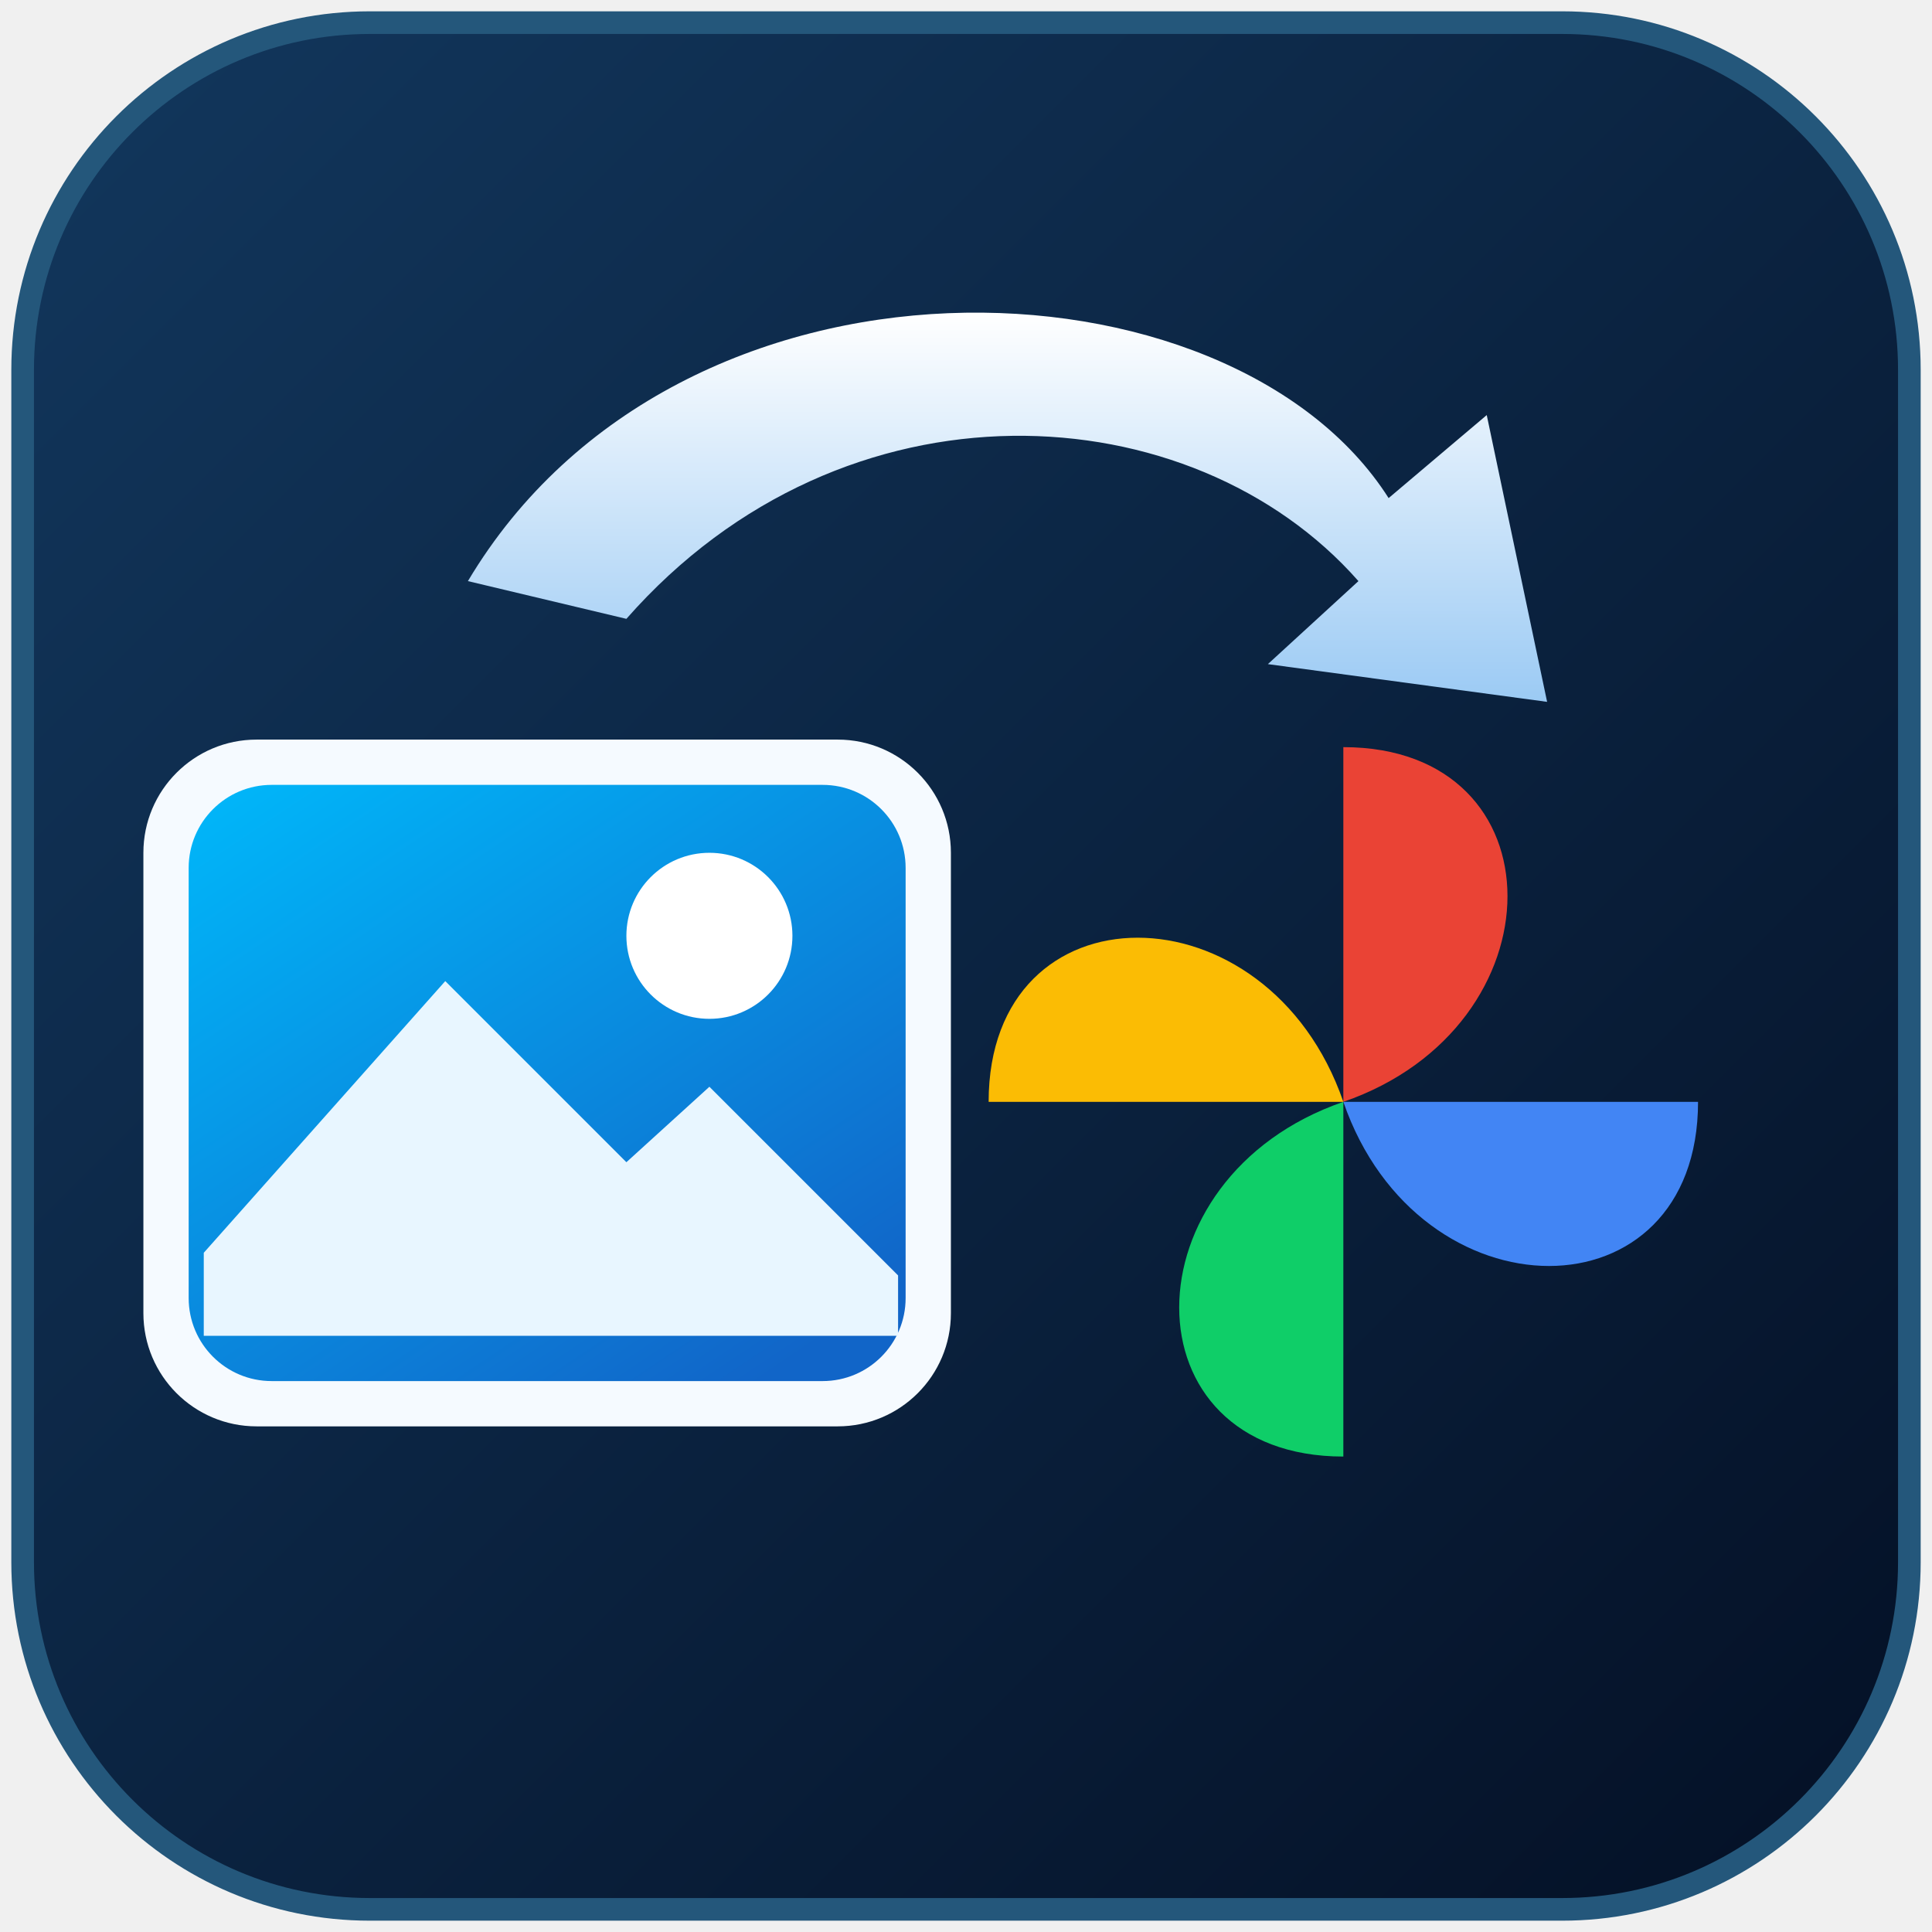
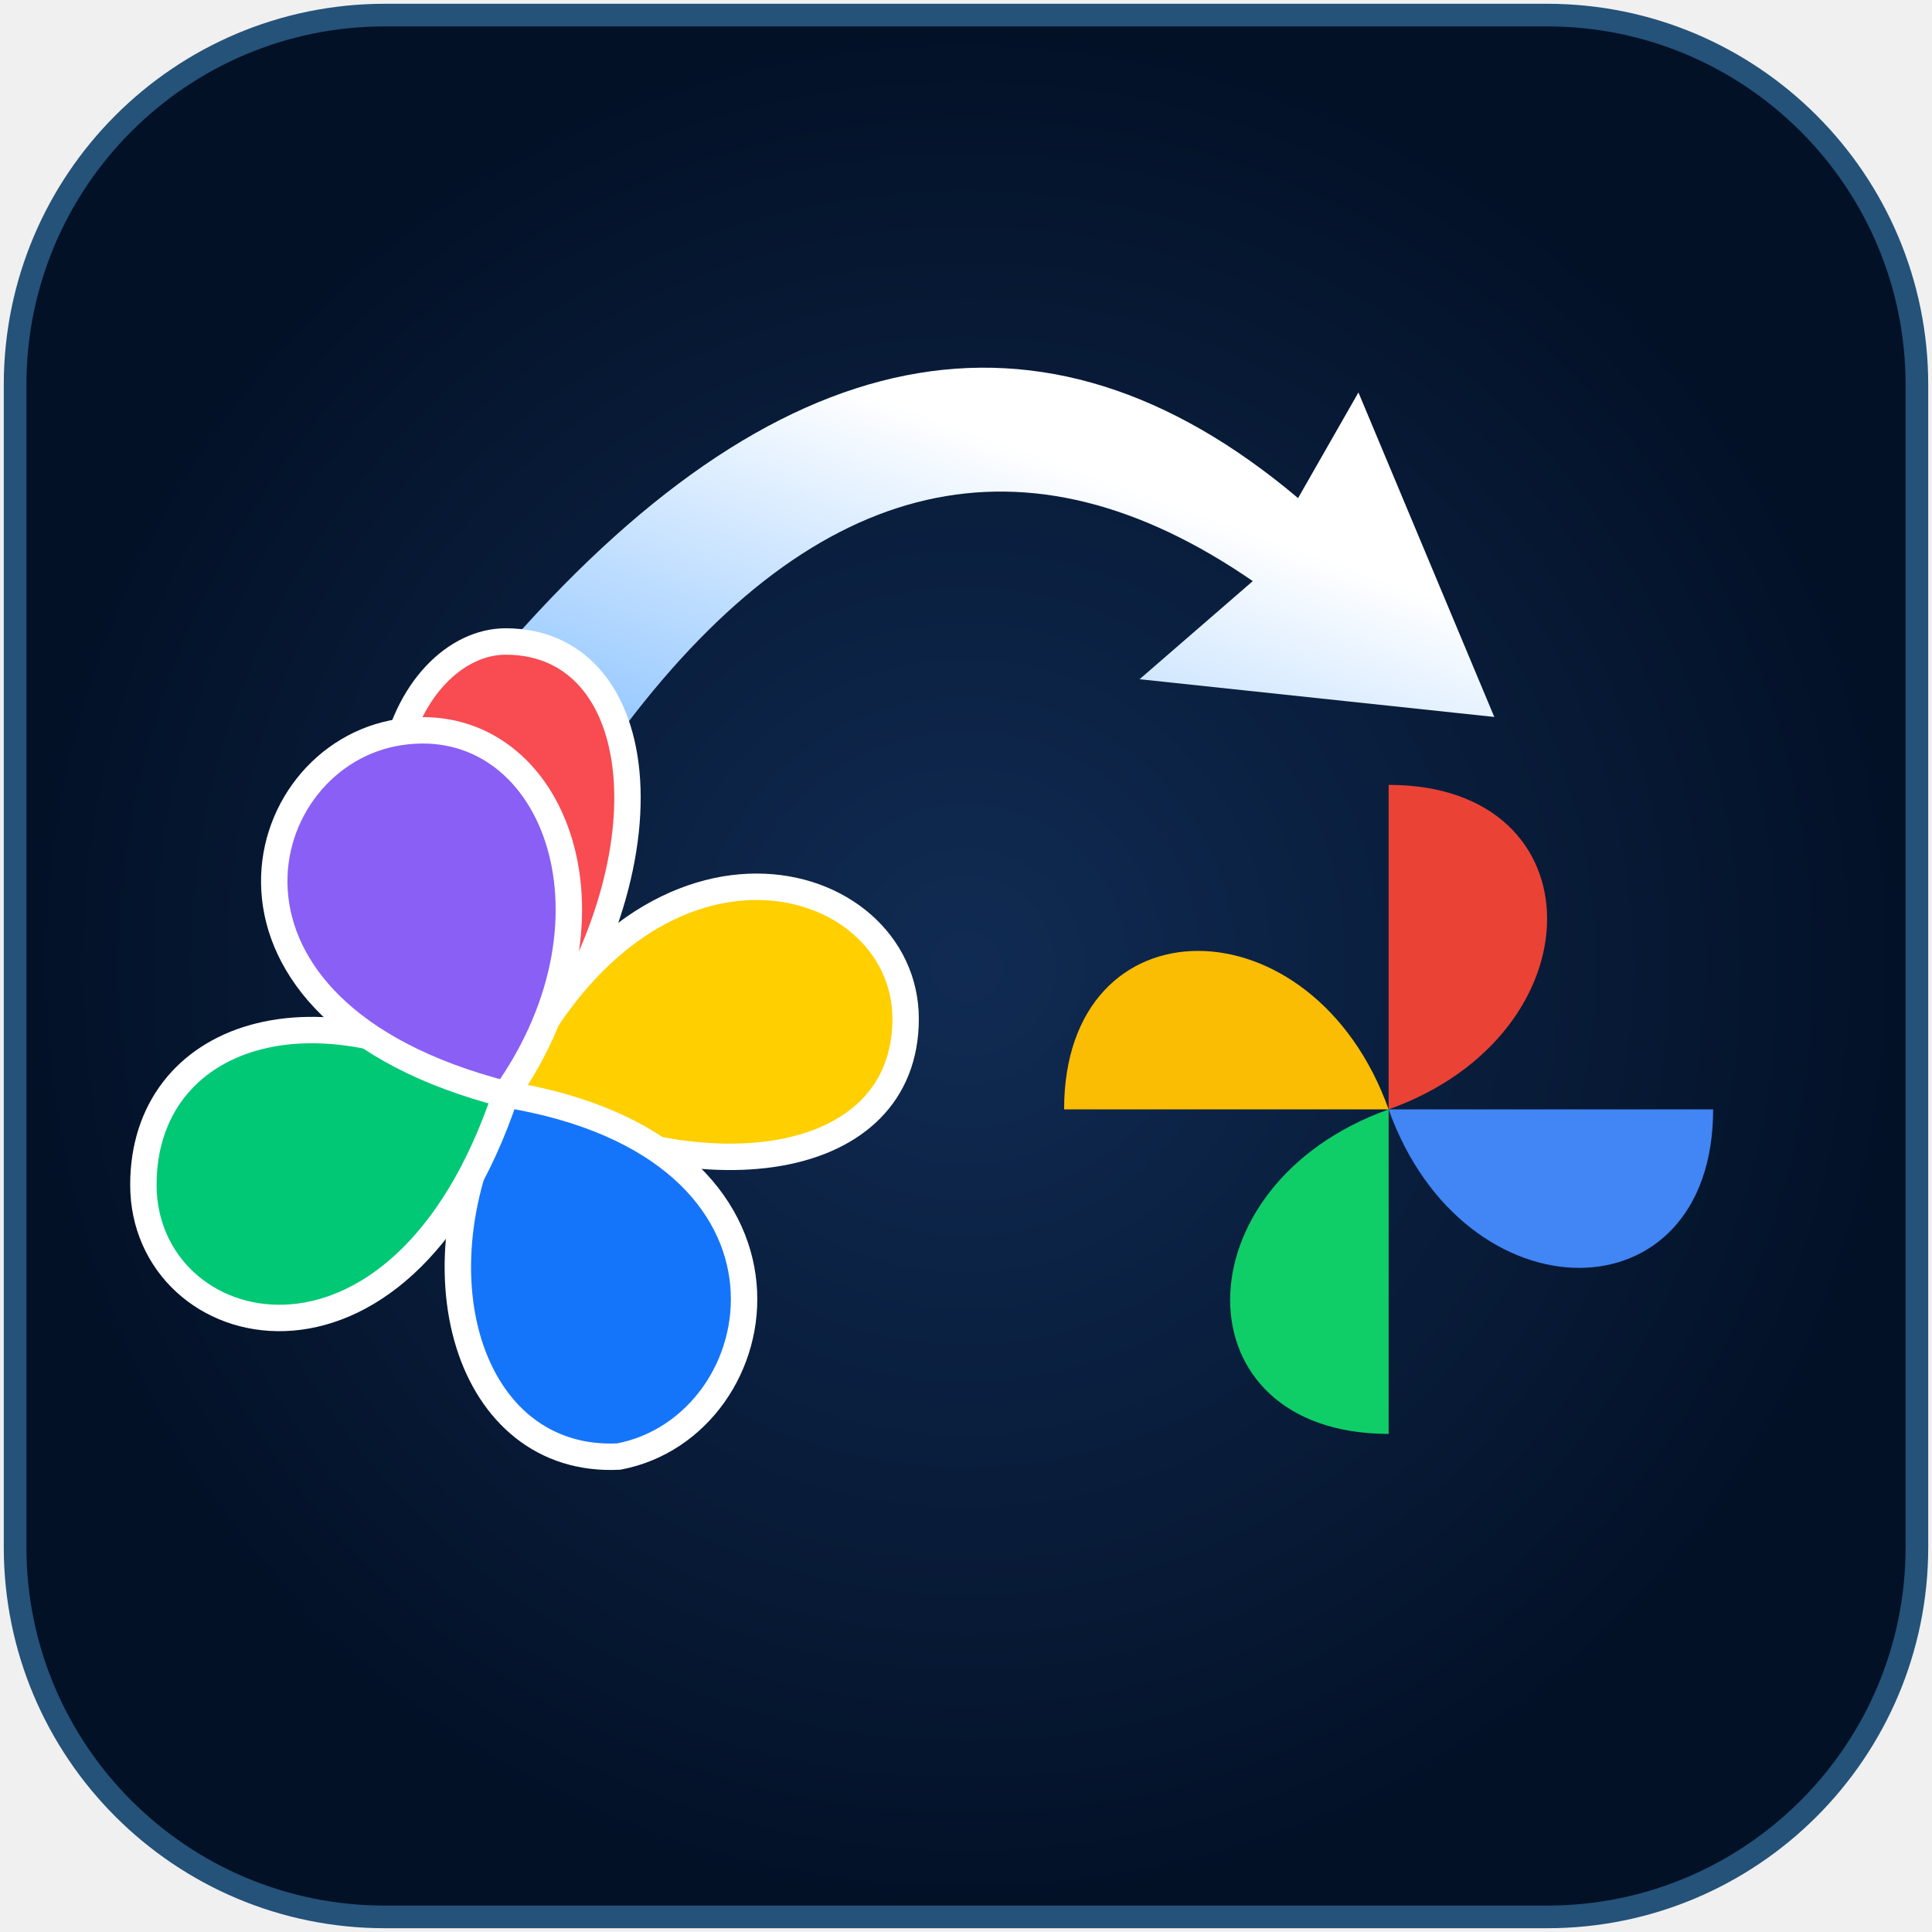
<svg xmlns="http://www.w3.org/2000/svg" viewBox="0 0 256 256" role="img" aria-label="Immich to Google Photos, one-way transfer">
  <defs>
-     <linearGradient id="bg" x2="1" y2="1">
-       <stop stop-color="#12375d" />
-       <stop offset="1" stop-color="#041025" />
-     </linearGradient>
-     <linearGradient id="photo" x2="0.8" y2="1">
-       <stop stop-color="#00b8fa" />
-       <stop offset="1" stop-color="#1165c8" />
-     </linearGradient>
-     <linearGradient id="arrow" x2="0" y2="1">
-       <stop stop-color="#fff" />
-       <stop offset="1" stop-color="#9bcaf4" />
+     <radialGradient id="bg">
+       <stop stop-color="#102b53" />
+       <stop offset="1" stop-color="#031127" />
+     </radialGradient>
+     <linearGradient id="a" x1="0" x2="1" y1="1" y2="0">
+       <stop stop-color="#8dc4ff" />
+       <stop offset=".65" stop-color="#fff" />
    </linearGradient>
  </defs>
-   <rect x="3" y="3" width="250" height="250" rx="46" fill="url(#bg)" stroke="#24577b" stroke-width="3" />
-   <path d="M62 77 C90 30 163 33 184 66 L197 55 L205 93 L168 88 L180 77 C158 52 112 49 83 82 Z" fill="url(#arrow)" />
-   <rect x="19" y="98" width="107" height="91" rx="15" fill="#f5faff" />
-   <rect x="25" y="104" width="95" height="79" rx="11" fill="url(#photo)" />
-   <circle cx="94" cy="124" r="11" fill="#fff" />
-   <path d="M27 166 L59 130 L83 154 L94 144 L119 169 L119 177 L27 177 Z" fill="#e8f6ff" />
-   <g transform="translate(178 146)">
-     <path d="M0 0 V-47 C29-47 29-10 0 0Z" fill="#ea4335" />
-     <path d="M0 0 H47 C47 29 10 29 0 0Z" fill="#4285f4" />
-     <path d="M0 0 V47 C-29 47-29 10 0 0Z" fill="#0fce68" />
-     <path d="M0 0 H-47 C-47-29-10-29 0 0Z" fill="#fbbc04" />
+   <rect x="2" y="2" width="252" height="252" rx="49" fill="url(#bg)" stroke="#245279" stroke-width="3" />
+   <path d="M66 87 Q121 23 172 66 L180 52 L198 95 L151 90 L166 77 Q121 46 83 96 Z" fill="url(#a)" />
+   <g transform="translate(67 145)" stroke="#fff" stroke-width="3.5" stroke-linejoin="round">
+     <path d="M0 0 C-27-35-13-60 0-60 C20-60 23-28 0 0" fill="#f84b52" />
+     <path d="M0 0 C18-40 53-30 53-10 C53 10 26 14 0 0" fill="#ffcf00" />
+     <path d="M0 0 C43 7 36 44 15 48 C-5 49-13 23 0 0" fill="#1575fa" />
+     <path d="M0 0 C-14 42-48 33-48 12 C-48-8-25-16 0 0" fill="#00c875" />
+     <path d="M0 0 C-43-11-34-45-14-48 C6-51 17-24 0 0" fill="#895ff6" />
+   </g>
+   <g transform="translate(184 147)">
+     <path d="M0 0 V-43 C28-43 28-10 0 0Z" fill="#ea4335" />
+     <path d="M0 0 H43 C43 28 10 28 0 0Z" fill="#4285f4" />
+     <path d="M0 0 V43 C-28 43-28 10 0 0Z" fill="#0fce68" />
+     <path d="M0 0 H-43 C-43-28-10-28 0 0Z" fill="#fbbc04" />
  </g>
</svg>
